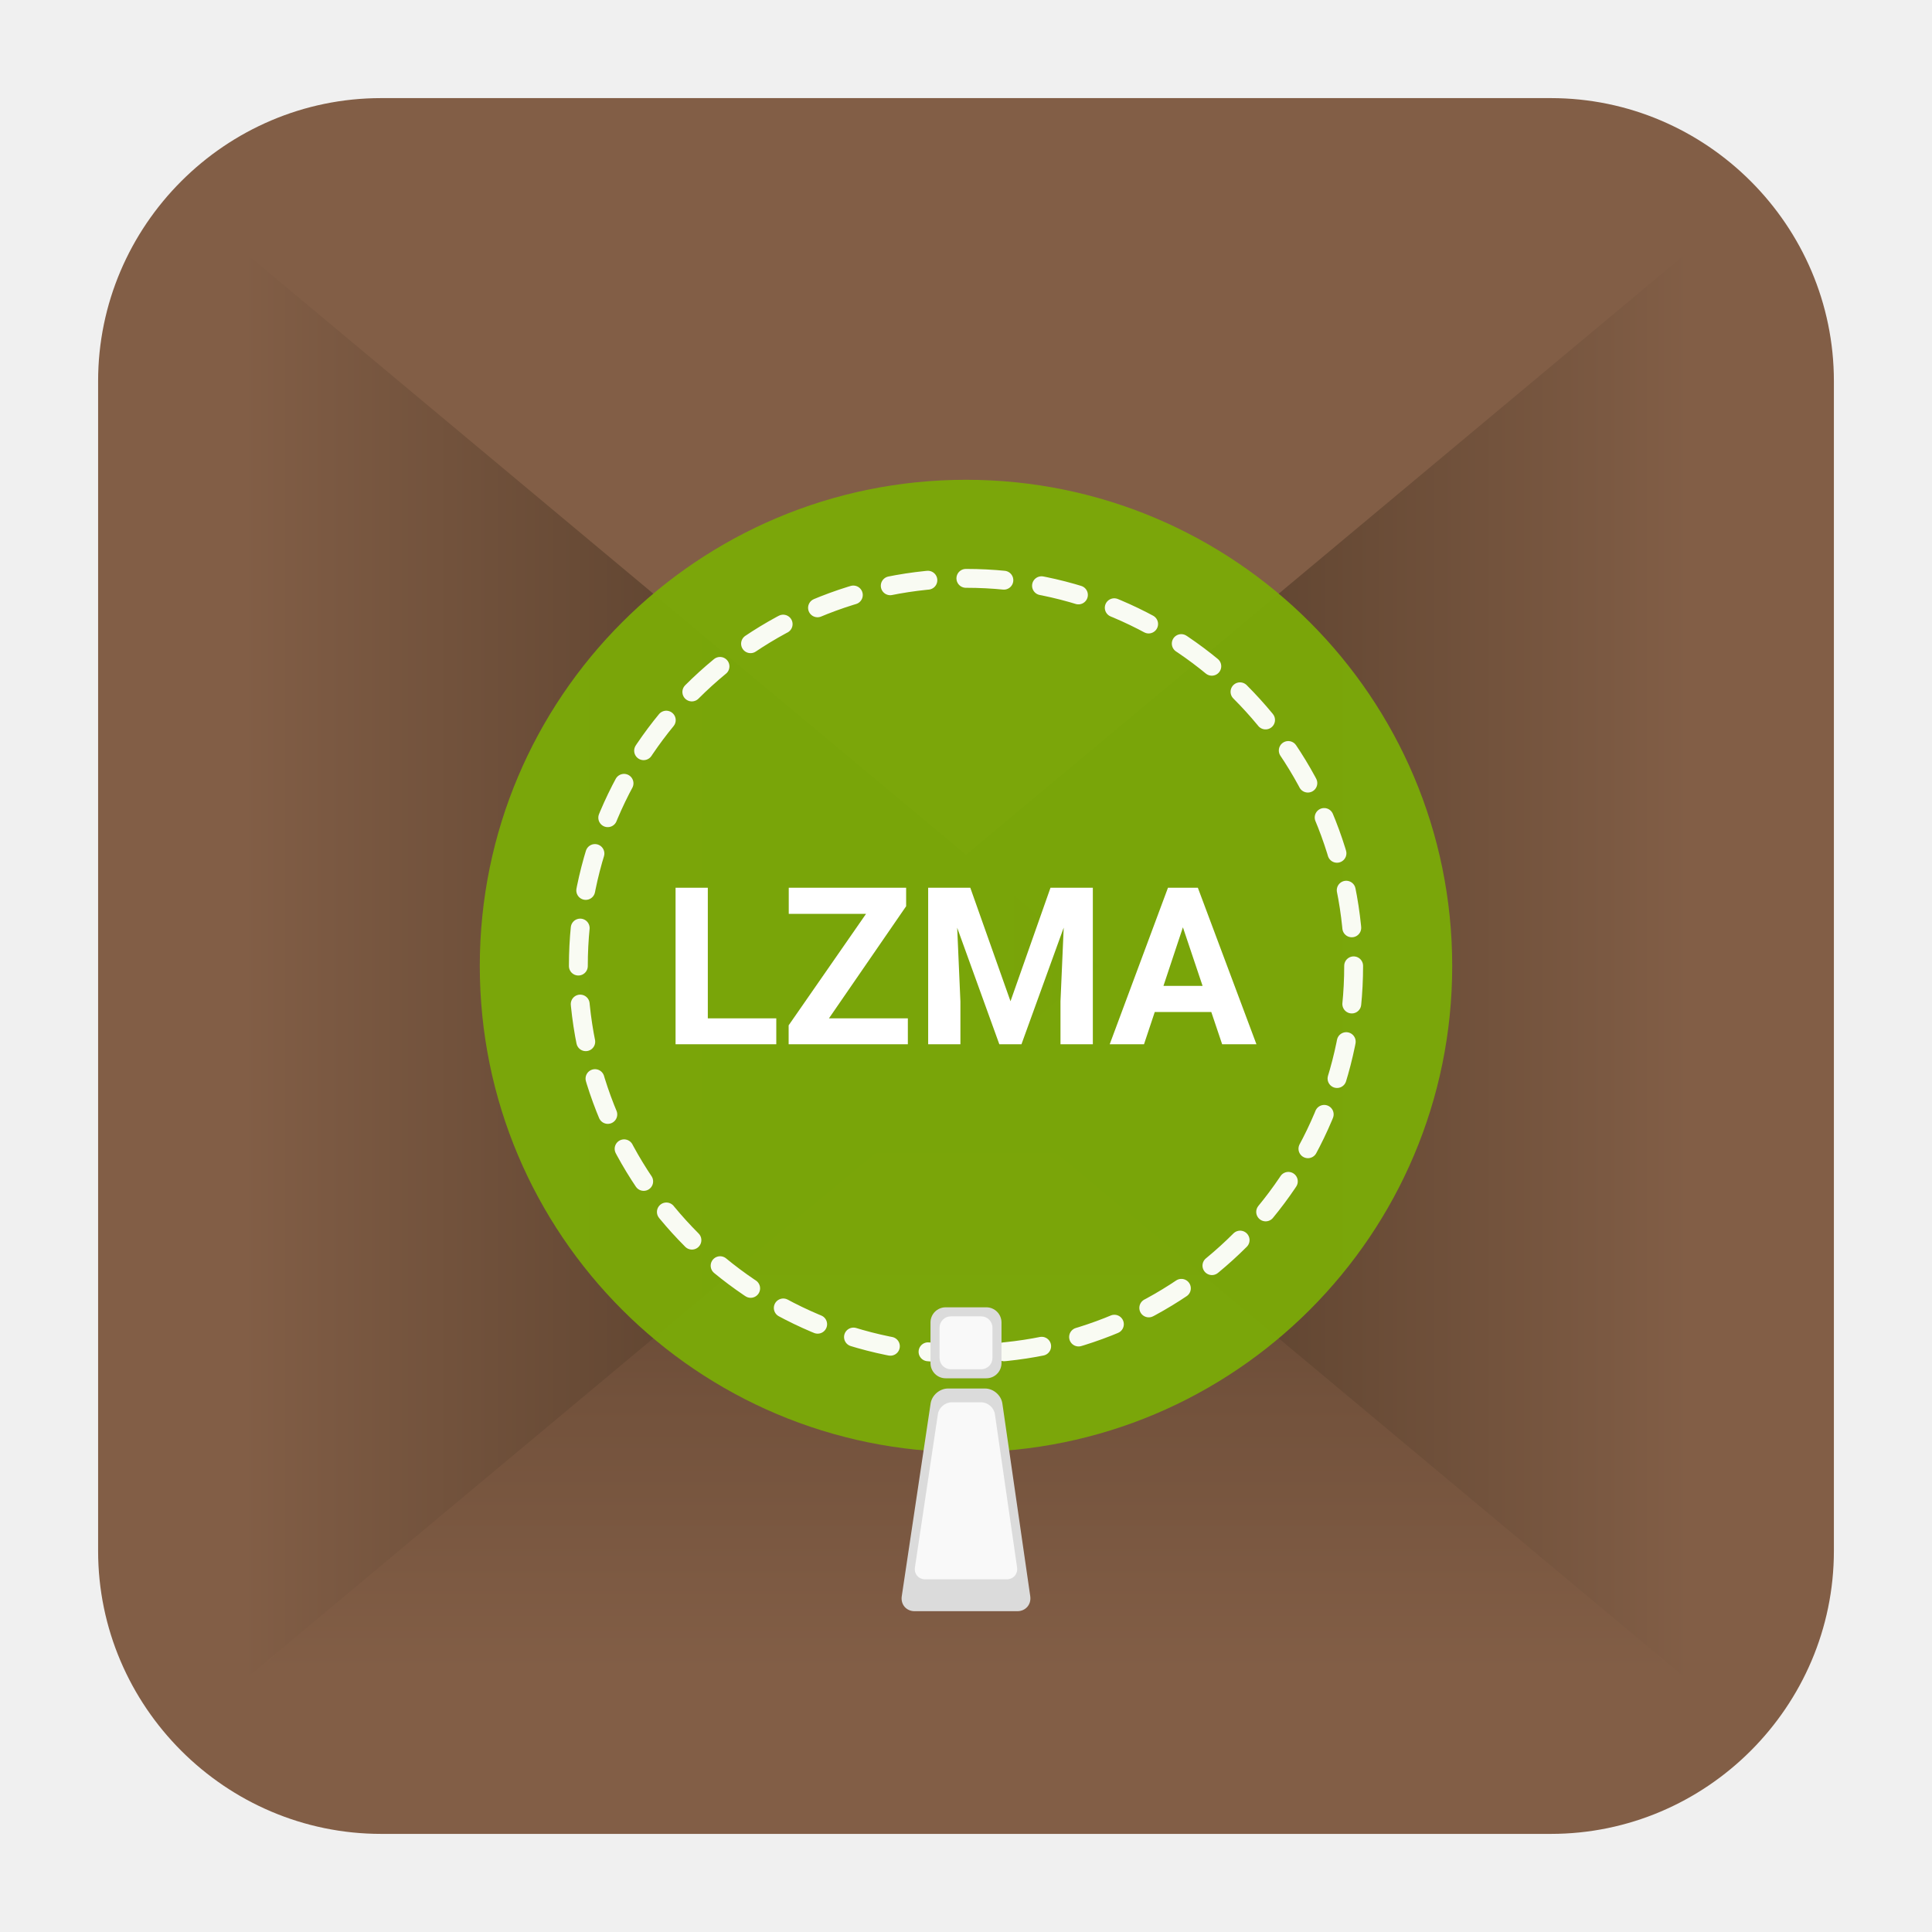
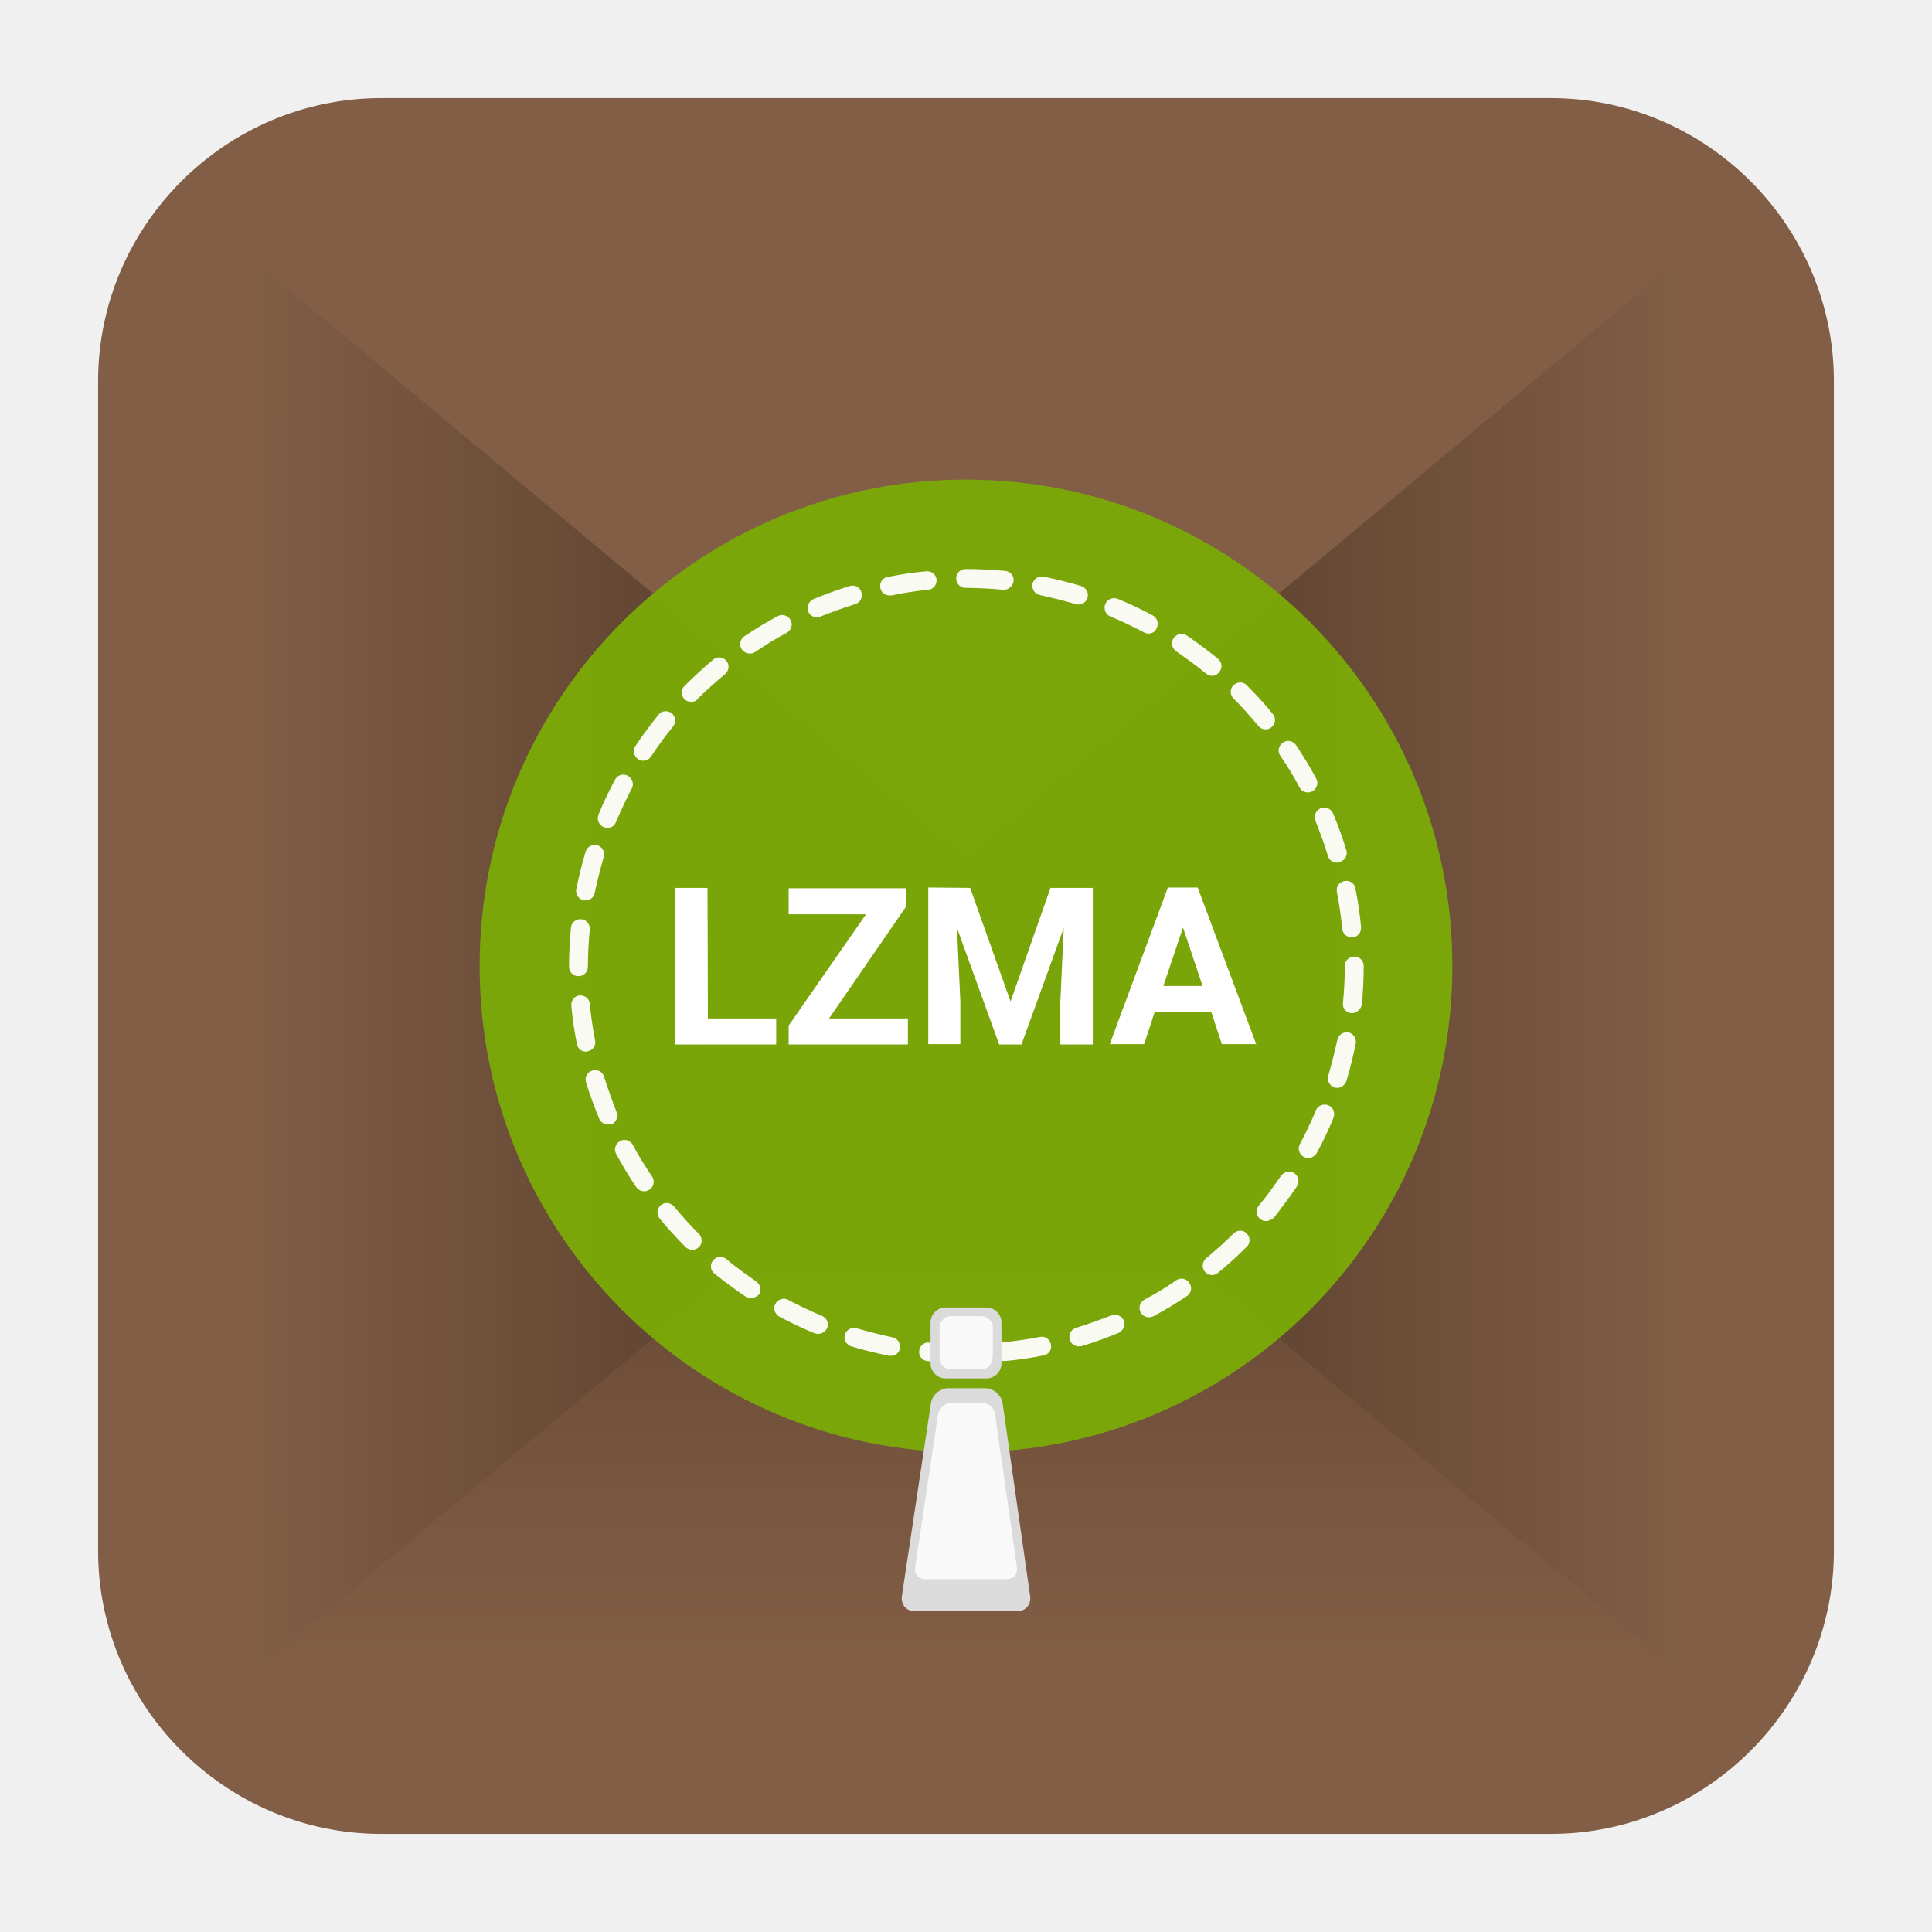
- <svg xmlns="http://www.w3.org/2000/svg" version="1.1" id="Layer_2" x="0px" y="0px" viewBox="0 0 512 512" enable-background="new 0 0 512 512" xml:space="preserve">
-   <path fill="#825E46" d="M411,486H101c-41.25,0-75-33.75-75-75V101c0-41.25,33.75-75,75-75h310c41.25,0,75,33.75,75,75v310  C486,452.25,452.25,486,411,486z" />
+ <svg xmlns="http://www.w3.org/2000/svg" version="1.1" id="Layer_2_1_" x="0px" y="0px" viewBox="0 0 512 512" style="enable-background:new 0 0 512 512;" xml:space="preserve">
+   <style type="text/css">
+ 	.st0{fill:#825E46;}
+ 	.st1{fill:url(#SVGID_1_);}
+ 	.st2{fill:url(#SVGID_2_);}
+ 	.st3{fill:url(#SVGID_3_);}
+ 	.st4{display:none;}
+ 	.st5{display:inline;opacity:0.95;enable-background:new    ;}
+ 	.st6{opacity:0.95;fill:#F45C08;enable-background:new    ;}
+ 	.st7{fill:#FFFFFF;}
+ 	.st8{display:inline;}
+ 	.st9{fill:#DBDBDB;}
+ 	.st10{fill:#F9F9F9;}
+ 	.st11{opacity:0.95;fill:#7BAA07;enable-background:new    ;}
+ 	.st12{opacity:0.95;enable-background:new    ;}
+ </style>
+   <path class="st0" d="M411,486H101c-41.2,0-75-33.8-75-75V101c0-41.2,33.8-75,75-75h310c41.2,0,75,33.8,75,75v310  C486,452.2,452.2,486,411,486z" />
  <g>
-     <linearGradient id="SVGID_1_" gradientUnits="userSpaceOnUse" x1="256" y1="443.014" x2="256" y2="227.272">
+     <linearGradient id="SVGID_1_" gradientUnits="userSpaceOnUse" x1="256" y1="68.986" x2="256" y2="284.728" gradientTransform="matrix(1 0 0 -1 0 512)">
      <stop offset="0" style="stop-color:#825E46" />
      <stop offset="0.329" style="stop-color:#73523C" />
      <stop offset="0.962" style="stop-color:#4B3423" />
      <stop offset="1" style="stop-color:#483221" />
    </linearGradient>
-     <polygon fill="url(#SVGID_1_)" points="68.934,443.014 256,227.272 443.066,443.014  " />
-     <linearGradient id="SVGID_2_" gradientUnits="userSpaceOnUse" x1="220.708" y1="256" x2="447.57" y2="256">
+     <polygon class="st1" points="68.9,443 256,227.3 443.1,443  " />
+     <linearGradient id="SVGID_2_" gradientUnits="userSpaceOnUse" x1="220.708" y1="256" x2="447.57" y2="256" gradientTransform="matrix(1 0 0 -1 0 512)">
      <stop offset="0" style="stop-color:#483221" />
      <stop offset="0.312" style="stop-color:#563D2A" />
      <stop offset="0.902" style="stop-color:#7B5942" />
      <stop offset="1" style="stop-color:#825E46" />
    </linearGradient>
-     <polygon fill="url(#SVGID_2_)" points="447.57,445.439 220.708,256 447.57,66.561  " />
-     <linearGradient id="SVGID_3_" gradientUnits="userSpaceOnUse" x1="64.43" y1="256" x2="291.292" y2="256">
+     <polygon class="st2" points="447.6,445.4 220.7,256 447.6,66.6  " />
+     <linearGradient id="SVGID_3_" gradientUnits="userSpaceOnUse" x1="64.43" y1="256" x2="291.292" y2="256" gradientTransform="matrix(1 0 0 -1 0 512)">
      <stop offset="0" style="stop-color:#825E46" />
-       <stop offset="0.098" style="stop-color:#7B5942" />
+       <stop offset="9.840000e-02" style="stop-color:#7B5942" />
      <stop offset="0.688" style="stop-color:#563D2A" />
      <stop offset="1" style="stop-color:#483221" />
    </linearGradient>
-     <polygon fill="url(#SVGID_3_)" points="64.43,445.439 291.292,256 64.43,66.561  " />
+     <polygon class="st3" points="64.4,445.4 291.3,256 64.4,66.6  " />
  </g>
-   <g display="none">
-     <g display="inline" opacity="0.95" enable-background="new    ">
-       <circle opacity="0.95" fill="#F45C08" enable-background="new    " cx="256" cy="250.081" r="129.794" />
-       <path fill="#FFFFFF" d="M253.249,352.989c-0.008,0-0.017,0-0.025,0c-3.367-0.033-6.762-0.127-10.088-0.279    c-1.399-0.063-2.482-1.25-2.418-2.649c0.064-1.4,1.229-2.492,2.65-2.418c3.266,0.149,6.599,0.241,9.906,0.273    c1.401,0.014,2.525,1.16,2.512,2.561C255.771,351.869,254.638,352.989,253.249,352.989z M265.239,352.852    c-1.361,0-2.488-1.081-2.533-2.452c-0.046-1.4,1.051-2.573,2.451-2.62c3.326-0.11,6.65-0.28,9.881-0.507    c1.401-0.095,2.61,0.955,2.708,2.353c0.098,1.397-0.956,2.61-2.353,2.708c-3.292,0.231-6.68,0.404-10.067,0.517    C265.296,352.852,265.268,352.852,265.239,352.852z M231.291,351.894c-0.078,0-0.156-0.003-0.235-0.011    c-3.416-0.314-6.794-0.698-10.04-1.138c-1.388-0.189-2.36-1.467-2.171-2.855c0.189-1.388,1.471-2.36,2.855-2.172    c3.173,0.432,6.477,0.806,9.821,1.115c1.395,0.128,2.421,1.363,2.293,2.757C233.693,350.906,232.587,351.894,231.291,351.894z     M287.151,351.215c-1.266,0-2.361-0.946-2.516-2.235c-0.166-1.391,0.826-2.653,2.217-2.82c3.344-0.4,6.631-0.872,9.77-1.402    c1.386-0.237,2.691,0.698,2.924,2.078c0.234,1.382-0.697,2.691-2.078,2.924c-3.22,0.544-6.59,1.027-10.014,1.438    C287.353,351.209,287.251,351.215,287.151,351.215z M209.534,348.793c-0.165,0-0.334-0.016-0.503-0.05    c-3.47-0.699-6.799-1.483-9.896-2.332c-1.351-0.371-2.146-1.767-1.775-3.117c0.371-1.351,1.769-2.143,3.117-1.775    c2.985,0.818,6.199,1.576,9.555,2.251c1.373,0.276,2.262,1.614,1.986,2.987C211.776,347.962,210.717,348.793,209.534,348.793z     M308.789,347.387c-1.14,0-2.177-0.775-2.461-1.932c-0.334-1.36,0.497-2.735,1.858-3.068c3.344-0.821,6.502-1.735,9.388-2.714    c1.329-0.452,2.766,0.26,3.217,1.586s-0.26,2.767-1.586,3.217c-3.023,1.026-6.323,1.981-9.808,2.837    C309.193,347.362,308.989,347.387,308.789,347.387z M188.448,342.678c-0.323,0-0.651-0.062-0.968-0.193    c-3.53-1.46-6.654-3.065-9.286-4.773c-1.175-0.762-1.51-2.333-0.748-3.508c0.762-1.176,2.334-1.509,3.508-0.748    c2.373,1.539,5.221,2.999,8.465,4.341c1.294,0.536,1.91,2.019,1.374,3.313C190.388,342.087,189.444,342.678,188.448,342.678z     M329.406,339.911c-0.9,0-1.772-0.48-2.231-1.326c-0.668-1.232-0.212-2.771,1.018-3.44c3.085-1.675,5.608-3.484,7.498-5.373    c0.991-0.991,2.596-0.991,3.587,0c0.991,0.991,0.991,2.596,0,3.587c-2.235,2.235-5.15,4.336-8.663,6.245    C330.23,339.812,329.815,339.911,329.406,339.911z M171.032,329.843c-0.809,0-1.604-0.385-2.095-1.104    c-1.773-2.591-3.44-5.693-4.954-9.222c-0.552-1.288,0.043-2.779,1.331-3.332c1.288-0.55,2.778,0.044,3.331,1.331    c1.385,3.227,2.892,6.04,4.479,8.358c0.791,1.156,0.495,2.735-0.66,3.526C172.024,329.7,171.526,329.843,171.032,329.843z     M344.18,324.313c-0.379,0-0.765-0.086-1.128-0.267c-1.254-0.624-1.766-2.146-1.141-3.4c1.305-2.623,2.535-5.626,3.657-8.926    c0.452-1.326,1.892-2.038,3.218-1.585c1.327,0.451,2.036,1.891,1.585,3.218c-1.195,3.513-2.514,6.727-3.919,9.552    C346.009,323.797,345.112,324.313,344.18,324.313z M162.372,309.739c-1.106,0-2.123-0.729-2.439-1.847    c-0.872-3.081-1.68-6.407-2.401-9.885c-0.284-1.372,0.597-2.715,1.969-2.999c1.369-0.281,2.714,0.597,2.998,1.969    c0.697,3.36,1.476,6.568,2.315,9.534c0.382,1.347-0.402,2.749-1.75,3.131C162.833,309.707,162.601,309.739,162.372,309.739z     M351.217,303.533c-0.189,0-0.381-0.022-0.574-0.066c-1.365-0.316-2.215-1.678-1.899-3.043c0.705-3.047,1.351-6.293,1.92-9.652    c0.235-1.38,1.545-2.311,2.925-2.077c1.381,0.234,2.31,1.544,2.077,2.925c-0.586,3.457-1.251,6.804-1.98,9.947    C353.414,302.741,352.371,303.533,351.217,303.533z M157.977,288.212c-1.244,0-2.33-0.915-2.509-2.183    c-0.456-3.238-0.853-6.614-1.182-10.037c-0.134-1.395,0.888-2.633,2.283-2.767c1.395-0.13,2.633,0.888,2.767,2.282    c0.322,3.349,0.71,6.651,1.155,9.815c0.195,1.387-0.771,2.67-2.158,2.865C158.213,288.204,158.094,288.212,157.977,288.212z     M354.82,281.856c-0.093,0-0.188-0.005-0.283-0.016c-1.392-0.155-2.396-1.409-2.24-2.801c0.357-3.209,0.656-6.523,0.89-9.851    c0.098-1.398,1.305-2.452,2.709-2.352c1.397,0.099,2.45,1.311,2.352,2.709c-0.239,3.395-0.545,6.778-0.91,10.055    C357.194,280.897,356.095,281.856,354.82,281.856z M155.947,266.326c-1.344,0-2.465-1.055-2.531-2.412    c-0.163-3.321-0.269-6.712-0.314-10.077c-0.018-1.401,1.102-2.551,2.503-2.57c0.011,0,0.023,0,0.034,0    c1.386,0,2.518,1.114,2.536,2.503c0.044,3.305,0.147,6.635,0.308,9.895c0.069,1.399-1.01,2.589-2.409,2.658    C156.031,266.325,155.989,266.326,155.947,266.326z M356.291,259.924c-0.022,0-0.045,0-0.067-0.001    c-1.4-0.037-2.506-1.201-2.469-2.602c0.062-2.397,0.094-4.833,0.094-7.241c0.001-0.89-0.003-1.776-0.012-2.662    c-0.014-1.401,1.111-2.548,2.511-2.562c0.009,0,0.018,0,0.027,0c1.389,0,2.522,1.119,2.535,2.511    c0.009,0.905,0.013,1.81,0.012,2.716c0,2.448-0.033,4.929-0.096,7.37C358.79,258.832,357.662,259.924,356.291,259.924z     M155.736,244.346c-0.025,0-0.051-0.001-0.076-0.001c-1.4-0.041-2.502-1.21-2.461-2.61c0.1-3.373,0.261-6.763,0.481-10.075    c0.093-1.398,1.306-2.454,2.699-2.363c1.398,0.093,2.456,1.301,2.363,2.699c-0.216,3.25-0.375,6.577-0.472,9.889    C158.23,243.259,157.103,244.346,155.736,244.346z M355.999,237.945c-1.34,0-2.459-1.049-2.53-2.402    c-0.177-3.337-0.416-6.658-0.71-9.87c-0.128-1.395,0.9-2.63,2.295-2.757c1.392-0.12,2.63,0.9,2.756,2.295    c0.3,3.276,0.544,6.662,0.724,10.064c0.074,1.398-0.999,2.593-2.398,2.667C356.09,237.944,356.045,237.945,355.999,237.945z     M157.293,222.421c-0.097,0-0.195-0.005-0.294-0.017c-1.392-0.161-2.389-1.419-2.229-2.81c0.395-3.426,0.863-6.796,1.391-10.017    c0.226-1.383,1.529-2.321,2.913-2.094c1.383,0.226,2.32,1.531,2.094,2.913c-0.515,3.143-0.971,6.433-1.358,9.779    C159.661,221.468,158.564,222.421,157.293,222.421z M353.881,216.07c-1.239,0-2.323-0.909-2.507-2.172    c-0.49-3.367-1.052-6.636-1.67-9.715c-0.275-1.374,0.614-2.71,1.987-2.986c1.375-0.271,2.711,0.614,2.986,1.987    c0.636,3.168,1.214,6.526,1.716,9.983c0.202,1.386-0.758,2.673-2.144,2.875C354.126,216.061,354.002,216.07,353.881,216.07z     M161.006,200.764c-0.195,0-0.393-0.022-0.591-0.07c-1.362-0.325-2.203-1.693-1.879-3.056c0.831-3.486,1.758-6.791,2.754-9.823    c0.437-1.332,1.872-2.058,3.201-1.618c1.331,0.437,2.056,1.87,1.618,3.201c-0.952,2.9-1.84,6.068-2.639,9.418    C163.193,199.98,162.154,200.764,161.006,200.764z M349.358,194.571c-1.099,0-2.111-0.719-2.434-1.827    c-0.97-3.328-2.04-6.416-3.18-9.18c-0.535-1.294,0.081-2.778,1.376-3.312c1.3-0.534,2.779,0.083,3.312,1.377    c1.21,2.931,2.341,6.193,3.363,9.695c0.391,1.344-0.38,2.753-1.725,3.145C349.832,194.539,349.593,194.571,349.358,194.571z     M168.252,180.065c-0.394,0-0.794-0.092-1.167-0.286c-1.243-0.645-1.727-2.177-1.081-3.42c1.828-3.521,3.842-6.479,5.982-8.792    c0.952-1.027,2.556-1.089,3.585-0.139c1.028,0.952,1.09,2.556,0.139,3.585c-1.833,1.981-3.584,4.566-5.205,7.684    C170.054,179.566,169.169,180.065,168.252,180.065z M340.417,174.603c-0.786,0-1.56-0.364-2.056-1.049    c-0.863-1.191-1.762-2.256-2.67-3.164c-1.077-1.077-2.369-2.137-3.841-3.149c-1.154-0.793-1.448-2.372-0.654-3.527    c0.795-1.155,2.373-1.447,3.527-0.653c1.728,1.187,3.26,2.446,4.556,3.742c1.097,1.097,2.171,2.367,3.19,3.776    c0.822,1.134,0.569,2.72-0.566,3.542C341.453,174.447,340.933,174.603,340.417,174.603z M183.514,164.84    c-0.917,0-1.803-0.499-2.255-1.371c-0.644-1.244-0.158-2.774,1.086-3.419c2.794-1.447,5.997-2.807,9.517-4.042    c1.322-0.465,2.77,0.232,3.233,1.554c0.464,1.322-0.232,2.769-1.554,3.233c-3.297,1.157-6.279,2.422-8.864,3.76    C184.305,164.748,183.907,164.84,183.514,164.84z M322.657,162.195c-0.313,0-0.631-0.058-0.939-0.181    c-2.783-1.111-5.885-2.153-9.22-3.099c-1.347-0.382-2.13-1.785-1.748-3.132c0.382-1.347,1.782-2.131,3.133-1.748    c3.501,0.994,6.77,2.093,9.716,3.269c1.301,0.519,1.935,1.994,1.416,3.296C324.618,161.59,323.665,162.195,322.657,162.195z     M204.214,157.606c-1.148,0-2.188-0.784-2.466-1.949c-0.324-1.363,0.517-2.731,1.88-3.055c3.136-0.747,6.482-1.431,9.942-2.034    c1.386-0.238,2.694,0.684,2.934,2.063c0.24,1.38-0.684,2.694-2.063,2.934c-3.359,0.585-6.602,1.248-9.638,1.971    C204.605,157.584,204.408,157.606,204.214,157.606z M301.525,156.254c-0.161,0-0.325-0.015-0.489-0.048    c-3.091-0.603-6.363-1.15-9.724-1.624c-1.387-0.196-2.352-1.479-2.157-2.866c0.195-1.387,1.472-2.347,2.866-2.157    c3.448,0.486,6.809,1.048,9.988,1.668c1.374,0.269,2.271,1.601,2.003,2.975C303.775,155.414,302.714,156.254,301.525,156.254z     M225.872,153.899c-1.271,0-2.368-0.953-2.517-2.247c-0.161-1.392,0.838-2.649,2.23-2.809c3.269-0.376,6.652-0.695,10.053-0.946    c1.402-0.109,2.613,0.946,2.716,2.343c0.103,1.397-0.946,2.613-2.343,2.716c-3.333,0.246-6.646,0.558-9.847,0.926    C226.067,153.894,225.969,153.899,225.872,153.899z M279.755,153.253c-0.074,0-0.15-0.003-0.225-0.01    c-3.23-0.284-6.552-0.512-9.874-0.676c-1.399-0.069-2.477-1.26-2.408-2.659c0.069-1.399,1.268-2.485,2.659-2.408    c3.385,0.168,6.773,0.4,10.066,0.69c1.396,0.123,2.427,1.353,2.305,2.749C282.162,152.259,281.055,153.253,279.755,153.253z     M247.796,152.351c-1.366,0-2.494-1.087-2.534-2.462c-0.041-1.4,1.061-2.569,2.461-2.61c3.322-0.097,6.716-0.135,10.083-0.115    c1.401,0.008,2.529,1.15,2.522,2.551c-0.008,1.396-1.142,2.522-2.536,2.522c-0.005,0-0.01,0-0.015,0    c-3.31-0.019-6.642,0.018-9.904,0.113C247.847,152.35,247.822,152.351,247.796,152.351z" />
+   <g class="st4">
+     <g class="st5">
+       <circle class="st6" cx="256" cy="250.1" r="129.8" />
+       <path class="st7" d="M253.2,353C253.2,353,253.2,353,253.2,353c-3.4,0-6.8-0.1-10.1-0.3c-1.4-0.1-2.5-1.2-2.4-2.6    c0.1-1.4,1.2-2.5,2.6-2.4c3.3,0.1,6.6,0.2,9.9,0.3c1.4,0,2.5,1.2,2.5,2.6C255.8,351.9,254.6,353,253.2,353z M265.2,352.9    c-1.4,0-2.5-1.1-2.5-2.5c0-1.4,1.1-2.6,2.5-2.6c3.3-0.1,6.6-0.3,9.9-0.5c1.4-0.1,2.6,1,2.7,2.4c0.1,1.4-1,2.6-2.4,2.7    C272.1,352.6,268.7,352.7,265.2,352.9C265.3,352.9,265.3,352.9,265.2,352.9z M231.3,351.9c-0.1,0-0.2,0-0.2,0    c-3.4-0.3-6.8-0.7-10-1.1c-1.4-0.2-2.4-1.5-2.2-2.9s1.5-2.4,2.9-2.2c3.2,0.4,6.5,0.8,9.8,1.1c1.4,0.1,2.4,1.4,2.3,2.8    C233.7,350.9,232.6,351.9,231.3,351.9z M287.2,351.2c-1.3,0-2.4-0.9-2.5-2.2c-0.2-1.4,0.8-2.7,2.2-2.8c3.3-0.4,6.6-0.9,9.8-1.4    c1.4-0.2,2.7,0.7,2.9,2.1c0.2,1.4-0.7,2.7-2.1,2.9c-3.2,0.5-6.6,1-10,1.4C287.4,351.2,287.3,351.2,287.2,351.2z M209.5,348.8    c-0.2,0-0.3,0-0.5,0c-3.5-0.7-6.8-1.5-9.9-2.3c-1.4-0.4-2.1-1.8-1.8-3.1c0.4-1.4,1.8-2.1,3.1-1.8c3,0.8,6.2,1.6,9.6,2.3    c1.4,0.3,2.3,1.6,2,3C211.8,348,210.7,348.8,209.5,348.8z M308.8,347.4c-1.1,0-2.2-0.8-2.5-1.9c-0.3-1.4,0.5-2.7,1.9-3.1    c3.3-0.8,6.5-1.7,9.4-2.7c1.3-0.5,2.8,0.3,3.2,1.6s-0.3,2.8-1.6,3.2c-3,1-6.3,2-9.8,2.8C309.2,347.4,309,347.4,308.8,347.4z     M188.4,342.7c-0.3,0-0.7-0.1-1-0.2c-3.5-1.5-6.7-3.1-9.3-4.8c-1.2-0.8-1.5-2.3-0.7-3.5c0.8-1.2,2.3-1.5,3.5-0.7    c2.4,1.5,5.2,3,8.5,4.3c1.3,0.5,1.9,2,1.4,3.3C190.4,342.1,189.4,342.7,188.4,342.7z M329.4,339.9c-0.9,0-1.8-0.5-2.2-1.3    c-0.7-1.2-0.2-2.8,1-3.4c3.1-1.7,5.6-3.5,7.5-5.4c1-1,2.6-1,3.6,0s1,2.6,0,3.6c-2.2,2.2-5.1,4.3-8.7,6.2    C330.2,339.8,329.8,339.9,329.4,339.9z M171,329.8c-0.8,0-1.6-0.4-2.1-1.1c-1.8-2.6-3.4-5.7-5-9.2c-0.6-1.3,0-2.8,1.3-3.3    c1.3-0.5,2.8,0,3.3,1.3c1.4,3.2,2.9,6,4.5,8.4c0.8,1.2,0.5,2.7-0.7,3.5C172,329.7,171.5,329.8,171,329.8z M344.2,324.3    c-0.4,0-0.8-0.1-1.1-0.3c-1.3-0.6-1.8-2.1-1.1-3.4c1.3-2.6,2.5-5.6,3.7-8.9c0.5-1.3,1.9-2,3.2-1.6c1.3,0.5,2,1.9,1.6,3.2    c-1.2,3.5-2.5,6.7-3.9,9.6C346,323.8,345.1,324.3,344.2,324.3z M162.4,309.7c-1.1,0-2.1-0.7-2.4-1.8c-0.9-3.1-1.7-6.4-2.4-9.9    c-0.3-1.4,0.6-2.7,2-3c1.4-0.3,2.7,0.6,3,2c0.7,3.4,1.5,6.6,2.3,9.5c0.4,1.3-0.4,2.7-1.8,3.1C162.8,309.7,162.6,309.7,162.4,309.7    z M351.2,303.5c-0.2,0-0.4,0-0.6-0.1c-1.4-0.3-2.2-1.7-1.9-3c0.7-3,1.4-6.3,1.9-9.7c0.2-1.4,1.5-2.3,2.9-2.1    c1.4,0.2,2.3,1.5,2.1,2.9c-0.6,3.5-1.3,6.8-2,9.9C353.4,302.7,352.4,303.5,351.2,303.5z M158,288.2c-1.2,0-2.3-0.9-2.5-2.2    c-0.5-3.2-0.9-6.6-1.2-10c-0.1-1.4,0.9-2.6,2.3-2.8c1.4-0.1,2.6,0.9,2.8,2.3c0.3,3.3,0.7,6.7,1.2,9.8c0.2,1.4-0.8,2.7-2.2,2.9    C158.2,288.2,158.1,288.2,158,288.2z M354.8,281.9c-0.1,0-0.2,0-0.3,0c-1.4-0.2-2.4-1.4-2.2-2.8c0.4-3.2,0.7-6.5,0.9-9.9    c0.1-1.4,1.3-2.5,2.7-2.4c1.4,0.1,2.5,1.3,2.4,2.7c-0.2,3.4-0.5,6.8-0.9,10.1C357.2,280.9,356.1,281.9,354.8,281.9z M155.9,266.3    c-1.3,0-2.5-1.1-2.5-2.4c-0.2-3.3-0.3-6.7-0.3-10.1c0-1.4,1.1-2.6,2.5-2.6c0,0,0,0,0,0c1.4,0,2.5,1.1,2.5,2.5    c0,3.3,0.1,6.6,0.3,9.9c0.1,1.4-1,2.6-2.4,2.7C156,266.3,156,266.3,155.9,266.3z M356.3,259.9    C356.3,259.9,356.2,259.9,356.3,259.9c-1.5,0-2.6-1.2-2.5-2.6c0.1-2.4,0.1-4.8,0.1-7.2c0-0.9,0-1.8,0-2.7c0-1.4,1.1-2.5,2.5-2.6    c0,0,0,0,0,0c1.4,0,2.5,1.1,2.5,2.5c0,0.9,0,1.8,0,2.7c0,2.4,0,4.9-0.1,7.4C358.8,258.8,357.7,259.9,356.3,259.9z M155.7,244.3    C155.7,244.3,155.7,244.3,155.7,244.3c-1.5,0-2.6-1.2-2.5-2.6c0.1-3.4,0.3-6.8,0.5-10.1c0.1-1.4,1.3-2.5,2.7-2.4    c1.4,0.1,2.5,1.3,2.4,2.7c-0.2,3.2-0.4,6.6-0.5,9.9C158.2,243.3,157.1,244.3,155.7,244.3z M356,237.9c-1.3,0-2.5-1-2.5-2.4    c-0.2-3.3-0.4-6.7-0.7-9.9c-0.1-1.4,0.9-2.6,2.3-2.8c1.4-0.1,2.6,0.9,2.8,2.3c0.3,3.3,0.5,6.7,0.7,10.1c0.1,1.4-1,2.6-2.4,2.7    C356.1,237.9,356,237.9,356,237.9z M157.3,222.4c-0.1,0-0.2,0-0.3,0c-1.4-0.2-2.4-1.4-2.2-2.8c0.4-3.4,0.9-6.8,1.4-10    c0.2-1.4,1.5-2.3,2.9-2.1c1.4,0.2,2.3,1.5,2.1,2.9c-0.5,3.1-1,6.4-1.4,9.8C159.7,221.5,158.6,222.4,157.3,222.4z M353.9,216.1    c-1.2,0-2.3-0.9-2.5-2.2c-0.5-3.4-1.1-6.6-1.7-9.7c-0.3-1.4,0.6-2.7,2-3c1.4-0.3,2.7,0.6,3,2c0.6,3.2,1.2,6.5,1.7,10    c0.2,1.4-0.8,2.7-2.1,2.9C354.1,216.1,354,216.1,353.9,216.1z M161,200.8c-0.2,0-0.4,0-0.6-0.1c-1.4-0.3-2.2-1.7-1.9-3.1    c0.8-3.5,1.8-6.8,2.8-9.8c0.4-1.3,1.9-2.1,3.2-1.6c1.3,0.4,2.1,1.9,1.6,3.2c-1,2.9-1.8,6.1-2.6,9.4    C163.2,200,162.2,200.8,161,200.8z M349.4,194.6c-1.1,0-2.1-0.7-2.4-1.8c-1-3.3-2-6.4-3.2-9.2c-0.5-1.3,0.1-2.8,1.4-3.3    c1.3-0.5,2.8,0.1,3.3,1.4c1.2,2.9,2.3,6.2,3.4,9.7c0.4,1.3-0.4,2.8-1.7,3.1C349.8,194.5,349.6,194.6,349.4,194.6z M168.3,180.1    c-0.4,0-0.8-0.1-1.2-0.3c-1.2-0.6-1.7-2.2-1.1-3.4c1.8-3.5,3.8-6.5,6-8.8c1-1,2.6-1.1,3.6-0.1c1,1,1.1,2.6,0.1,3.6    c-1.8,2-3.6,4.6-5.2,7.7C170.1,179.6,169.2,180.1,168.3,180.1z M340.4,174.6c-0.8,0-1.6-0.4-2.1-1c-0.9-1.2-1.8-2.3-2.7-3.2    c-1.1-1.1-2.4-2.1-3.8-3.1c-1.2-0.8-1.4-2.4-0.7-3.5c0.8-1.2,2.4-1.4,3.5-0.7c1.7,1.2,3.3,2.4,4.6,3.7c1.1,1.1,2.2,2.4,3.2,3.8    c0.8,1.1,0.6,2.7-0.6,3.5C341.5,174.4,340.9,174.6,340.4,174.6z M183.5,164.8c-0.9,0-1.8-0.5-2.3-1.4c-0.6-1.2-0.2-2.8,1.1-3.4    c2.8-1.4,6-2.8,9.5-4c1.3-0.5,2.8,0.2,3.2,1.6c0.5,1.3-0.2,2.8-1.6,3.2c-3.3,1.2-6.3,2.4-8.9,3.8    C184.3,164.7,183.9,164.8,183.5,164.8z M322.7,162.2c-0.3,0-0.6-0.1-0.9-0.2c-2.8-1.1-5.9-2.2-9.2-3.1c-1.3-0.4-2.1-1.8-1.7-3.1    c0.4-1.3,1.8-2.1,3.1-1.7c3.5,1,6.8,2.1,9.7,3.3c1.3,0.5,1.9,2,1.4,3.3C324.6,161.6,323.7,162.2,322.7,162.2z M204.2,157.6    c-1.1,0-2.2-0.8-2.5-1.9c-0.3-1.4,0.5-2.7,1.9-3.1c3.1-0.7,6.5-1.4,9.9-2c1.4-0.2,2.7,0.7,2.9,2.1c0.2,1.4-0.7,2.7-2.1,2.9    c-3.4,0.6-6.6,1.2-9.6,2C204.6,157.6,204.4,157.6,204.2,157.6z M301.5,156.3c-0.2,0-0.3,0-0.5,0c-3.1-0.6-6.4-1.1-9.7-1.6    c-1.4-0.2-2.4-1.5-2.2-2.9c0.2-1.4,1.5-2.3,2.9-2.2c3.4,0.5,6.8,1,10,1.7c1.4,0.3,2.3,1.6,2,3    C303.8,155.4,302.7,156.3,301.5,156.3z M225.9,153.9c-1.3,0-2.4-1-2.5-2.2c-0.2-1.4,0.8-2.6,2.2-2.8c3.3-0.4,6.7-0.7,10.1-0.9    c1.4-0.1,2.6,0.9,2.7,2.3s-0.9,2.6-2.3,2.7c-3.3,0.2-6.6,0.6-9.8,0.9C226.1,153.9,226,153.9,225.9,153.9z M279.8,153.3    c-0.1,0-0.1,0-0.2,0c-3.2-0.3-6.6-0.5-9.9-0.7c-1.4-0.1-2.5-1.3-2.4-2.7s1.3-2.5,2.7-2.4c3.4,0.2,6.8,0.4,10.1,0.7    c1.4,0.1,2.4,1.4,2.3,2.7C282.2,152.3,281.1,153.3,279.8,153.3z M247.8,152.4c-1.4,0-2.5-1.1-2.5-2.5c0-1.4,1.1-2.6,2.5-2.6    c3.3-0.1,6.7-0.1,10.1-0.1c1.4,0,2.5,1.1,2.5,2.6c0,1.4-1.1,2.5-2.5,2.5c0,0,0,0,0,0C254.5,152.2,251.1,152.3,247.8,152.4    C247.8,152.4,247.8,152.4,247.8,152.4z" />
    </g>
-     <g display="inline">
-       <path fill="#DBDBDB" d="M273.028,417.025c0.315,2.179-1.228,3.961-3.429,3.961h-27.215c-2.201,0-3.736-1.781-3.41-3.958    l7.651-51.098c0.326-2.177,2.394-3.958,4.595-3.958h9.841c2.201,0,4.26,1.782,4.575,3.961L273.028,417.025z" />
+     <g class="st8">
+       <path class="st9" d="M273,417c0.3,2.2-1.2,4-3.4,4h-27.2c-2.2,0-3.7-1.8-3.4-4l7.7-51.1c0.3-2.2,2.4-4,4.6-4h9.8    c2.2,0,4.3,1.8,4.6,4L273,417z" />
      <g>
-         <path fill="#DBDBDB" d="M265.405,355.259c0,2.201-1.801,4.002-4.002,4.002h-10.806c-2.201,0-4.002-1.801-4.002-4.002v-10.806     c0-2.201,1.801-4.002,4.002-4.002h10.806c2.201,0,4.002,1.801,4.002,4.002V355.259z" />
-         <path fill="#F9F9F9" d="M263.008,353.882c0,1.64-1.342,2.982-2.982,2.982h-8.052c-1.64,0-2.982-1.342-2.982-2.982v-8.052     c0-1.64,1.342-2.982,2.982-2.982h8.052c1.64,0,2.982,1.342,2.982,2.982V353.882z" />
+         <path class="st9" d="M265.4,355.3c0,2.2-1.8,4-4,4h-10.8c-2.2,0-4-1.8-4-4v-10.8c0-2.2,1.8-4,4-4h10.8c2.2,0,4,1.8,4,4V355.3z" />
+         <path class="st10" d="M263,353.9c0,1.6-1.3,3-3,3H252c-1.6,0-3-1.3-3-3v-8.1c0-1.6,1.3-3,3-3h8.1c1.6,0,3,1.3,3,3V353.9z" />
      </g>
-       <path fill="#F9F9F9" d="M269.535,409.383c0.251,1.732-0.976,3.148-2.726,3.148h-21.632c-1.75,0-2.969-1.416-2.71-3.146    l6.081-40.615c0.259-1.73,1.903-3.146,3.652-3.146h7.822c1.75,0,3.386,1.417,3.637,3.148L269.535,409.383z" />
+       <path class="st10" d="M269.5,409.4c0.3,1.7-1,3.1-2.7,3.1h-21.6c-1.8,0-3-1.4-2.7-3.1l6.1-40.6c0.3-1.7,1.9-3.1,3.7-3.1h7.8    c1.8,0,3.4,1.4,3.6,3.1L269.5,409.4z" />
    </g>
  </g>
-   <circle opacity="0.95" fill="#7BAA07" enable-background="new    " cx="256" cy="256" r="128.85" />
-   <g opacity="0.95" enable-background="new    ">
-     <circle fill="none" stroke="#FFFFFF" stroke-width="5" stroke-linecap="round" stroke-linejoin="round" stroke-dasharray="10.086,10.086" cx="256" cy="256" r="102.73" />
+   <circle class="st11" cx="256" cy="256" r="128.9" />
+   <g class="st12">
+     <g>
+       <path class="st7" d="M256.1,361.2H256c-3.4,0-6.8-0.2-10.2-0.5c-1.4-0.1-2.4-1.4-2.2-2.7c0.1-1.4,1.4-2.4,2.7-2.2    c3.2,0.3,6.5,0.5,9.7,0.5h0.1c1.4,0,2.5,1.1,2.5,2.5S257.5,361.2,256.1,361.2z M266.2,360.7c-1.3,0-2.4-1-2.5-2.3    c-0.1-1.4,0.9-2.6,2.2-2.7c3.3-0.3,6.5-0.8,9.7-1.4c1.3-0.3,2.7,0.6,2.9,2c0.3,1.4-0.6,2.7-2,2.9c-3.4,0.7-6.8,1.2-10.2,1.5    C266.3,360.7,266.3,360.7,266.2,360.7z M236.1,359.3c-0.2,0-0.3,0-0.5,0c-3.4-0.7-6.7-1.5-10-2.5c-1.3-0.4-2.1-1.8-1.7-3.1    c0.4-1.3,1.8-2.1,3.1-1.7c3.1,0.9,6.3,1.7,9.5,2.4c1.4,0.3,2.2,1.6,2,2.9C238.3,358.5,237.3,359.3,236.1,359.3z M285.9,356.8    c-1.1,0-2.1-0.7-2.4-1.8c-0.4-1.3,0.3-2.7,1.7-3.1c3.1-1,6.2-2.1,9.3-3.3c1.3-0.5,2.7,0.1,3.3,1.3c0.5,1.3-0.1,2.7-1.3,3.3    c-3.2,1.3-6.4,2.5-9.7,3.5C286.4,356.8,286.2,356.8,285.9,356.8z M216.8,353.5c-0.3,0-0.6-0.1-1-0.2c-3.2-1.3-6.3-2.8-9.3-4.4    c-1.2-0.7-1.7-2.2-1-3.4c0.7-1.2,2.2-1.7,3.4-1c2.9,1.5,5.9,3,8.9,4.2c1.3,0.5,1.9,2,1.4,3.3C218.7,352.9,217.8,353.5,216.8,353.5    z M304.5,349.1c-0.9,0-1.8-0.5-2.2-1.3c-0.7-1.2-0.2-2.7,1-3.4c2.9-1.5,5.7-3.2,8.4-5.1c1.1-0.8,2.7-0.5,3.5,0.7s0.5,2.7-0.7,3.5    c-2.8,1.9-5.8,3.7-8.8,5.3C305.3,349,304.9,349.1,304.5,349.1z M199,344c-0.5,0-1-0.1-1.4-0.4c-2.9-1.9-5.6-4-8.3-6.1    c-1.1-0.9-1.2-2.5-0.3-3.5c0.9-1.1,2.5-1.2,3.5-0.3c2.5,2.1,5.2,4,7.9,5.9c1.1,0.8,1.5,2.3,0.7,3.5C200.6,343.6,199.8,344,199,344    z M321.2,337.9c-0.7,0-1.4-0.3-1.9-0.9c-0.9-1.1-0.7-2.6,0.3-3.5c2.5-2.1,5-4.3,7.3-6.6c1-1,2.6-1,3.5,0c1,1,1,2.6,0,3.5    c-2.4,2.4-5,4.8-7.6,6.9C322.4,337.7,321.8,337.9,321.2,337.9z M183.5,331.2c-0.6,0-1.3-0.2-1.8-0.7c-2.4-2.4-4.8-5-6.9-7.6    c-0.9-1.1-0.7-2.6,0.3-3.5c1.1-0.9,2.6-0.7,3.5,0.3c2.1,2.5,4.3,5,6.6,7.3c1,1,1,2.6,0,3.5C184.7,331,184.1,331.2,183.5,331.2z     M335.5,323.6c-0.6,0-1.1-0.2-1.6-0.6c-1.1-0.9-1.2-2.5-0.3-3.5c2.1-2.5,4-5.2,5.9-7.9c0.8-1.1,2.3-1.5,3.5-0.7    c1.1,0.8,1.5,2.3,0.7,3.5c-1.9,2.8-4,5.6-6.1,8.3C336.9,323.3,336.2,323.6,335.5,323.6z M170.7,315.7c-0.8,0-1.6-0.4-2.1-1.1    c-1.9-2.8-3.7-5.8-5.3-8.8c-0.7-1.2-0.2-2.7,1-3.4c1.2-0.7,2.7-0.2,3.4,1c1.5,2.9,3.3,5.7,5.1,8.4c0.8,1.1,0.5,2.7-0.7,3.5    C171.6,315.6,171.1,315.7,170.7,315.7z M346.7,306.9c-0.4,0-0.8-0.1-1.2-0.3c-1.2-0.7-1.7-2.2-1-3.4c1.5-2.9,3-5.9,4.2-8.9    c0.5-1.3,2-1.9,3.3-1.4c1.3,0.5,1.9,2,1.4,3.3c-1.3,3.2-2.8,6.3-4.4,9.3C348.4,306.4,347.5,306.9,346.7,306.9z M161.1,298    c-1,0-1.9-0.6-2.3-1.5c-1.3-3.2-2.5-6.4-3.5-9.7c-0.4-1.3,0.3-2.7,1.7-3.1c1.3-0.4,2.7,0.3,3.1,1.7c1,3.1,2.1,6.2,3.3,9.3    c0.5,1.3-0.1,2.7-1.3,3.3C161.8,297.9,161.4,298,161.1,298z M354.4,288.3c-0.2,0-0.5,0-0.7-0.1c-1.3-0.4-2.1-1.8-1.7-3.1    c0.9-3.1,1.7-6.3,2.4-9.5c0.3-1.4,1.6-2.2,2.9-2s2.2,1.6,2,2.9c-0.7,3.4-1.5,6.7-2.5,10C356.4,287.6,355.4,288.3,354.4,288.3z     M155.3,278.7c-1.2,0-2.2-0.8-2.4-2c-0.7-3.4-1.2-6.8-1.5-10.2c-0.1-1.4,0.9-2.6,2.2-2.7c1.4-0.1,2.6,0.9,2.7,2.2    c0.3,3.3,0.8,6.5,1.4,9.7c0.3,1.4-0.6,2.7-2,2.9C155.6,278.7,155.4,278.7,155.3,278.7z M358.3,268.5c-0.1,0-0.2,0-0.2,0    c-1.4-0.1-2.4-1.4-2.2-2.7c0.3-3.2,0.5-6.5,0.5-9.8c0-1.4,1.1-2.5,2.5-2.5s2.5,1.1,2.5,2.5v0.1c0,3.4-0.2,6.9-0.5,10.2    C360.6,267.5,359.5,268.5,358.3,268.5z M153.3,258.7c-1.4,0-2.5-1.1-2.5-2.5V256c0-3.4,0.2-6.8,0.5-10.1c0.1-1.4,1.3-2.4,2.7-2.3    c1.4,0.1,2.4,1.4,2.3,2.7c-0.3,3.2-0.5,6.4-0.5,9.6v0.2C155.8,257.6,154.7,258.7,153.3,258.7z M358.2,248.4c-1.3,0-2.4-1-2.5-2.3    c-0.3-3.3-0.8-6.5-1.4-9.7c-0.3-1.4,0.6-2.7,2-2.9c1.4-0.3,2.7,0.6,2.9,2c0.7,3.4,1.2,6.8,1.5,10.2c0.1,1.4-0.9,2.6-2.2,2.7    C358.4,248.4,358.3,248.4,358.2,248.4z M155.2,238.6c-0.2,0-0.3,0-0.5,0c-1.4-0.3-2.2-1.6-2-2.9c0.7-3.4,1.5-6.7,2.5-10    c0.4-1.3,1.8-2.1,3.1-1.7c1.3,0.4,2.1,1.8,1.7,3.1c-0.9,3.1-1.7,6.3-2.4,9.5C157.4,237.8,156.4,238.6,155.2,238.6z M354.3,228.6    c-1.1,0-2.1-0.7-2.4-1.8c-0.9-3.1-2.1-6.2-3.3-9.3c-0.5-1.3,0.1-2.7,1.4-3.3c1.3-0.5,2.7,0.1,3.3,1.4c1.3,3.2,2.5,6.4,3.5,9.7    c0.4,1.3-0.3,2.7-1.7,3.1C354.8,228.6,354.6,228.6,354.3,228.6z M161,219.4c-0.3,0-0.6-0.1-1-0.2c-1.3-0.5-1.9-2-1.4-3.3    c1.3-3.2,2.8-6.3,4.4-9.3c0.6-1.2,2.2-1.7,3.4-1s1.7,2.2,1,3.4c-1.5,2.9-2.9,5.9-4.2,8.9C162.9,218.8,162,219.4,161,219.4z     M346.6,210c-0.9,0-1.8-0.5-2.2-1.3c-1.5-2.9-3.2-5.7-5.1-8.4c-0.8-1.1-0.5-2.7,0.7-3.5c1.1-0.8,2.7-0.5,3.5,0.7    c1.9,2.9,3.7,5.8,5.3,8.8c0.7,1.2,0.2,2.7-1,3.4C347.4,209.9,347,210,346.6,210z M170.5,201.6c-0.5,0-1-0.1-1.4-0.4    c-1.1-0.8-1.5-2.3-0.7-3.5c1.9-2.9,4-5.6,6.1-8.3c0.9-1.1,2.4-1.2,3.5-0.4c1.1,0.9,1.2,2.4,0.4,3.5c-2.1,2.5-4,5.2-5.8,7.9    C172.1,201.2,171.3,201.6,170.5,201.6z M335.4,193.3c-0.7,0-1.4-0.3-1.9-0.9c-2.1-2.5-4.3-5-6.6-7.3c-1-1-1-2.6,0-3.5    c1-1,2.6-1,3.5,0c2.4,2.4,4.8,5,6.9,7.6c0.9,1.1,0.7,2.6-0.3,3.5C336.5,193.1,336,193.3,335.4,193.3z M183.2,186    c-0.6,0-1.3-0.2-1.8-0.7c-1-1-1-2.6,0-3.5c2.4-2.4,5-4.8,7.6-7c1.1-0.9,2.6-0.7,3.5,0.3c0.9,1.1,0.7,2.6-0.3,3.5    c-2.5,2.1-5,4.3-7.3,6.6C184.5,185.8,183.9,186,183.2,186z M321.2,179.1c-0.6,0-1.1-0.2-1.6-0.6c-2.5-2.1-5.2-4-7.9-5.9    c-1.1-0.8-1.5-2.3-0.7-3.5c0.8-1.1,2.3-1.5,3.5-0.7c2.8,1.9,5.6,4,8.3,6.2c1.1,0.9,1.2,2.5,0.3,3.5    C322.6,178.8,321.9,179.1,321.2,179.1z M198.7,173.2c-0.8,0-1.6-0.4-2.1-1.1c-0.8-1.1-0.5-2.7,0.7-3.5c2.8-1.9,5.8-3.7,8.8-5.3    c1.2-0.7,2.7-0.2,3.4,1s0.2,2.7-1,3.4c-2.9,1.5-5.7,3.3-8.4,5.1C199.7,173.1,199.2,173.2,198.7,173.2z M304.4,167.9    c-0.4,0-0.8-0.1-1.2-0.3c-2.9-1.5-5.9-3-8.9-4.2c-1.3-0.5-1.9-2-1.4-3.3c0.5-1.3,2-1.9,3.3-1.4c3.2,1.3,6.3,2.8,9.3,4.4    c1.2,0.7,1.7,2.2,1,3.4C306.2,167.4,305.3,167.9,304.4,167.9z M216.5,163.6c-1,0-1.9-0.6-2.3-1.5c-0.5-1.3,0.1-2.7,1.3-3.3    c3.2-1.3,6.4-2.5,9.7-3.5c1.3-0.4,2.7,0.3,3.1,1.7c0.4,1.3-0.3,2.7-1.7,3.1c-3.1,1-6.2,2.1-9.2,3.3    C217.1,163.6,216.8,163.6,216.5,163.6z M285.8,160.2c-0.2,0-0.5,0-0.7-0.1c-3.1-0.9-6.3-1.7-9.5-2.4c-1.4-0.3-2.2-1.6-2-2.9    c0.3-1.4,1.6-2.2,2.9-2c3.4,0.7,6.7,1.5,10,2.5c1.3,0.4,2.1,1.8,1.7,3.1C287.9,159.5,286.9,160.2,285.8,160.2z M235.7,157.8    c-1.2,0-2.2-0.8-2.4-2c-0.3-1.4,0.6-2.7,2-2.9c3.4-0.7,6.8-1.2,10.2-1.5c1.4-0.1,2.6,0.9,2.7,2.2c0.1,1.4-0.9,2.6-2.2,2.7    c-3.3,0.3-6.5,0.8-9.7,1.5C236.1,157.8,235.9,157.8,235.7,157.8z M266.1,156.3c-0.1,0-0.2,0-0.2,0c-3.2-0.3-6.5-0.5-9.8-0.5    l-0.2,0c-1.4,0-2.5-1.1-2.5-2.5s1.1-2.5,2.5-2.5l0.2,0c3.5,0,6.9,0.2,10.3,0.5c1.4,0.1,2.4,1.4,2.2,2.7    C268.4,155.3,267.3,156.3,266.1,156.3z" />
+     </g>
  </g>
  <g>
-     <path fill="#DBDBDB" d="M273.028,423.025c0.315,2.179-1.228,3.961-3.429,3.961h-27.215c-2.201,0-3.736-1.781-3.41-3.958   l7.651-51.098c0.326-2.177,2.394-3.958,4.595-3.958h9.841c2.201,0,4.26,1.782,4.575,3.961L273.028,423.025z" />
+     <path class="st9" d="M273,423c0.3,2.2-1.2,4-3.4,4h-27.2c-2.2,0-3.7-1.8-3.4-4l7.7-51.1c0.3-2.2,2.4-4,4.6-4h9.8   c2.2,0,4.3,1.8,4.6,4L273,423z" />
    <g>
-       <path fill="#DBDBDB" d="M265.405,361.259c0,2.201-1.801,4.002-4.002,4.002h-10.806c-2.201,0-4.002-1.801-4.002-4.002v-10.806    c0-2.201,1.801-4.002,4.002-4.002h10.806c2.201,0,4.002,1.801,4.002,4.002V361.259z" />
-       <path fill="#F9F9F9" d="M263.008,359.882c0,1.64-1.342,2.982-2.982,2.982h-8.052c-1.64,0-2.982-1.342-2.982-2.982v-8.052    c0-1.64,1.342-2.982,2.982-2.982h8.052c1.64,0,2.982,1.342,2.982,2.982V359.882z" />
+       <path class="st9" d="M265.4,361.3c0,2.2-1.8,4-4,4h-10.8c-2.2,0-4-1.8-4-4v-10.8c0-2.2,1.8-4,4-4h10.8c2.2,0,4,1.8,4,4V361.3z" />
+       <path class="st10" d="M263,359.9c0,1.6-1.3,3-3,3H252c-1.6,0-3-1.3-3-3v-8.1c0-1.6,1.3-3,3-3h8.1c1.6,0,3,1.3,3,3V359.9z" />
    </g>
-     <path fill="#F9F9F9" d="M269.535,415.383c0.251,1.732-0.976,3.148-2.726,3.148h-21.632c-1.75,0-2.969-1.416-2.71-3.146   l6.081-40.615c0.259-1.73,1.903-3.146,3.652-3.146h7.822c1.75,0,3.386,1.417,3.637,3.148L269.535,415.383z" />
+     <path class="st10" d="M269.5,415.4c0.3,1.7-1,3.1-2.7,3.1h-21.6c-1.8,0-3-1.4-2.7-3.1l6.1-40.6c0.3-1.7,1.9-3.1,3.7-3.1h7.8   c1.8,0,3.4,1.4,3.6,3.1L269.5,415.4z" />
  </g>
  <g>
-     <path fill="#FFFFFF" d="M187.577,269.873h18.146v6.865h-26.691v-41.476h8.546V269.873z" />
-     <path fill="#FFFFFF" d="M219.681,269.873h20.909v6.865h-31.591v-5.014l20.51-29.54h-20.481v-6.922h31.106v4.899L219.681,269.873z" />
-     <path fill="#FFFFFF" d="M257.14,235.262l10.653,30.081l10.597-30.081h11.223v41.476h-8.574v-11.337l0.855-19.57l-11.195,30.907   h-5.867l-11.167-30.879l0.854,19.542v11.337h-8.546v-41.476H257.14z" />
-     <path fill="#FFFFFF" d="M321.006,268.192h-14.984l-2.848,8.546h-9.088l15.439-41.476h7.919l15.524,41.476h-9.086L321.006,268.192z    M308.329,261.27h10.368l-5.213-15.524L308.329,261.27z" />
+     <path class="st7" d="M187.6,269.9h18.1v6.9H179v-41.5h8.5L187.6,269.9L187.6,269.9z" />
+     <path class="st7" d="M219.7,269.9h20.9v6.9H209v-5l20.5-29.5H209v-6.9h31.1v4.9L219.7,269.9z" />
+     <path class="st7" d="M257.1,235.3l10.7,30.1l10.6-30.1h11.2v41.5H281v-11.3l0.9-19.6l-11.2,30.9h-5.9l-11.2-30.9l0.9,19.5v11.3H246   v-41.5L257.1,235.3L257.1,235.3z" />
+     <path class="st7" d="M321,268.2h-15l-2.8,8.5h-9.1l15.4-41.5h7.9l15.5,41.5h-9.1L321,268.2z M308.3,261.3h10.4l-5.2-15.5   L308.3,261.3z" />
  </g>
</svg>
